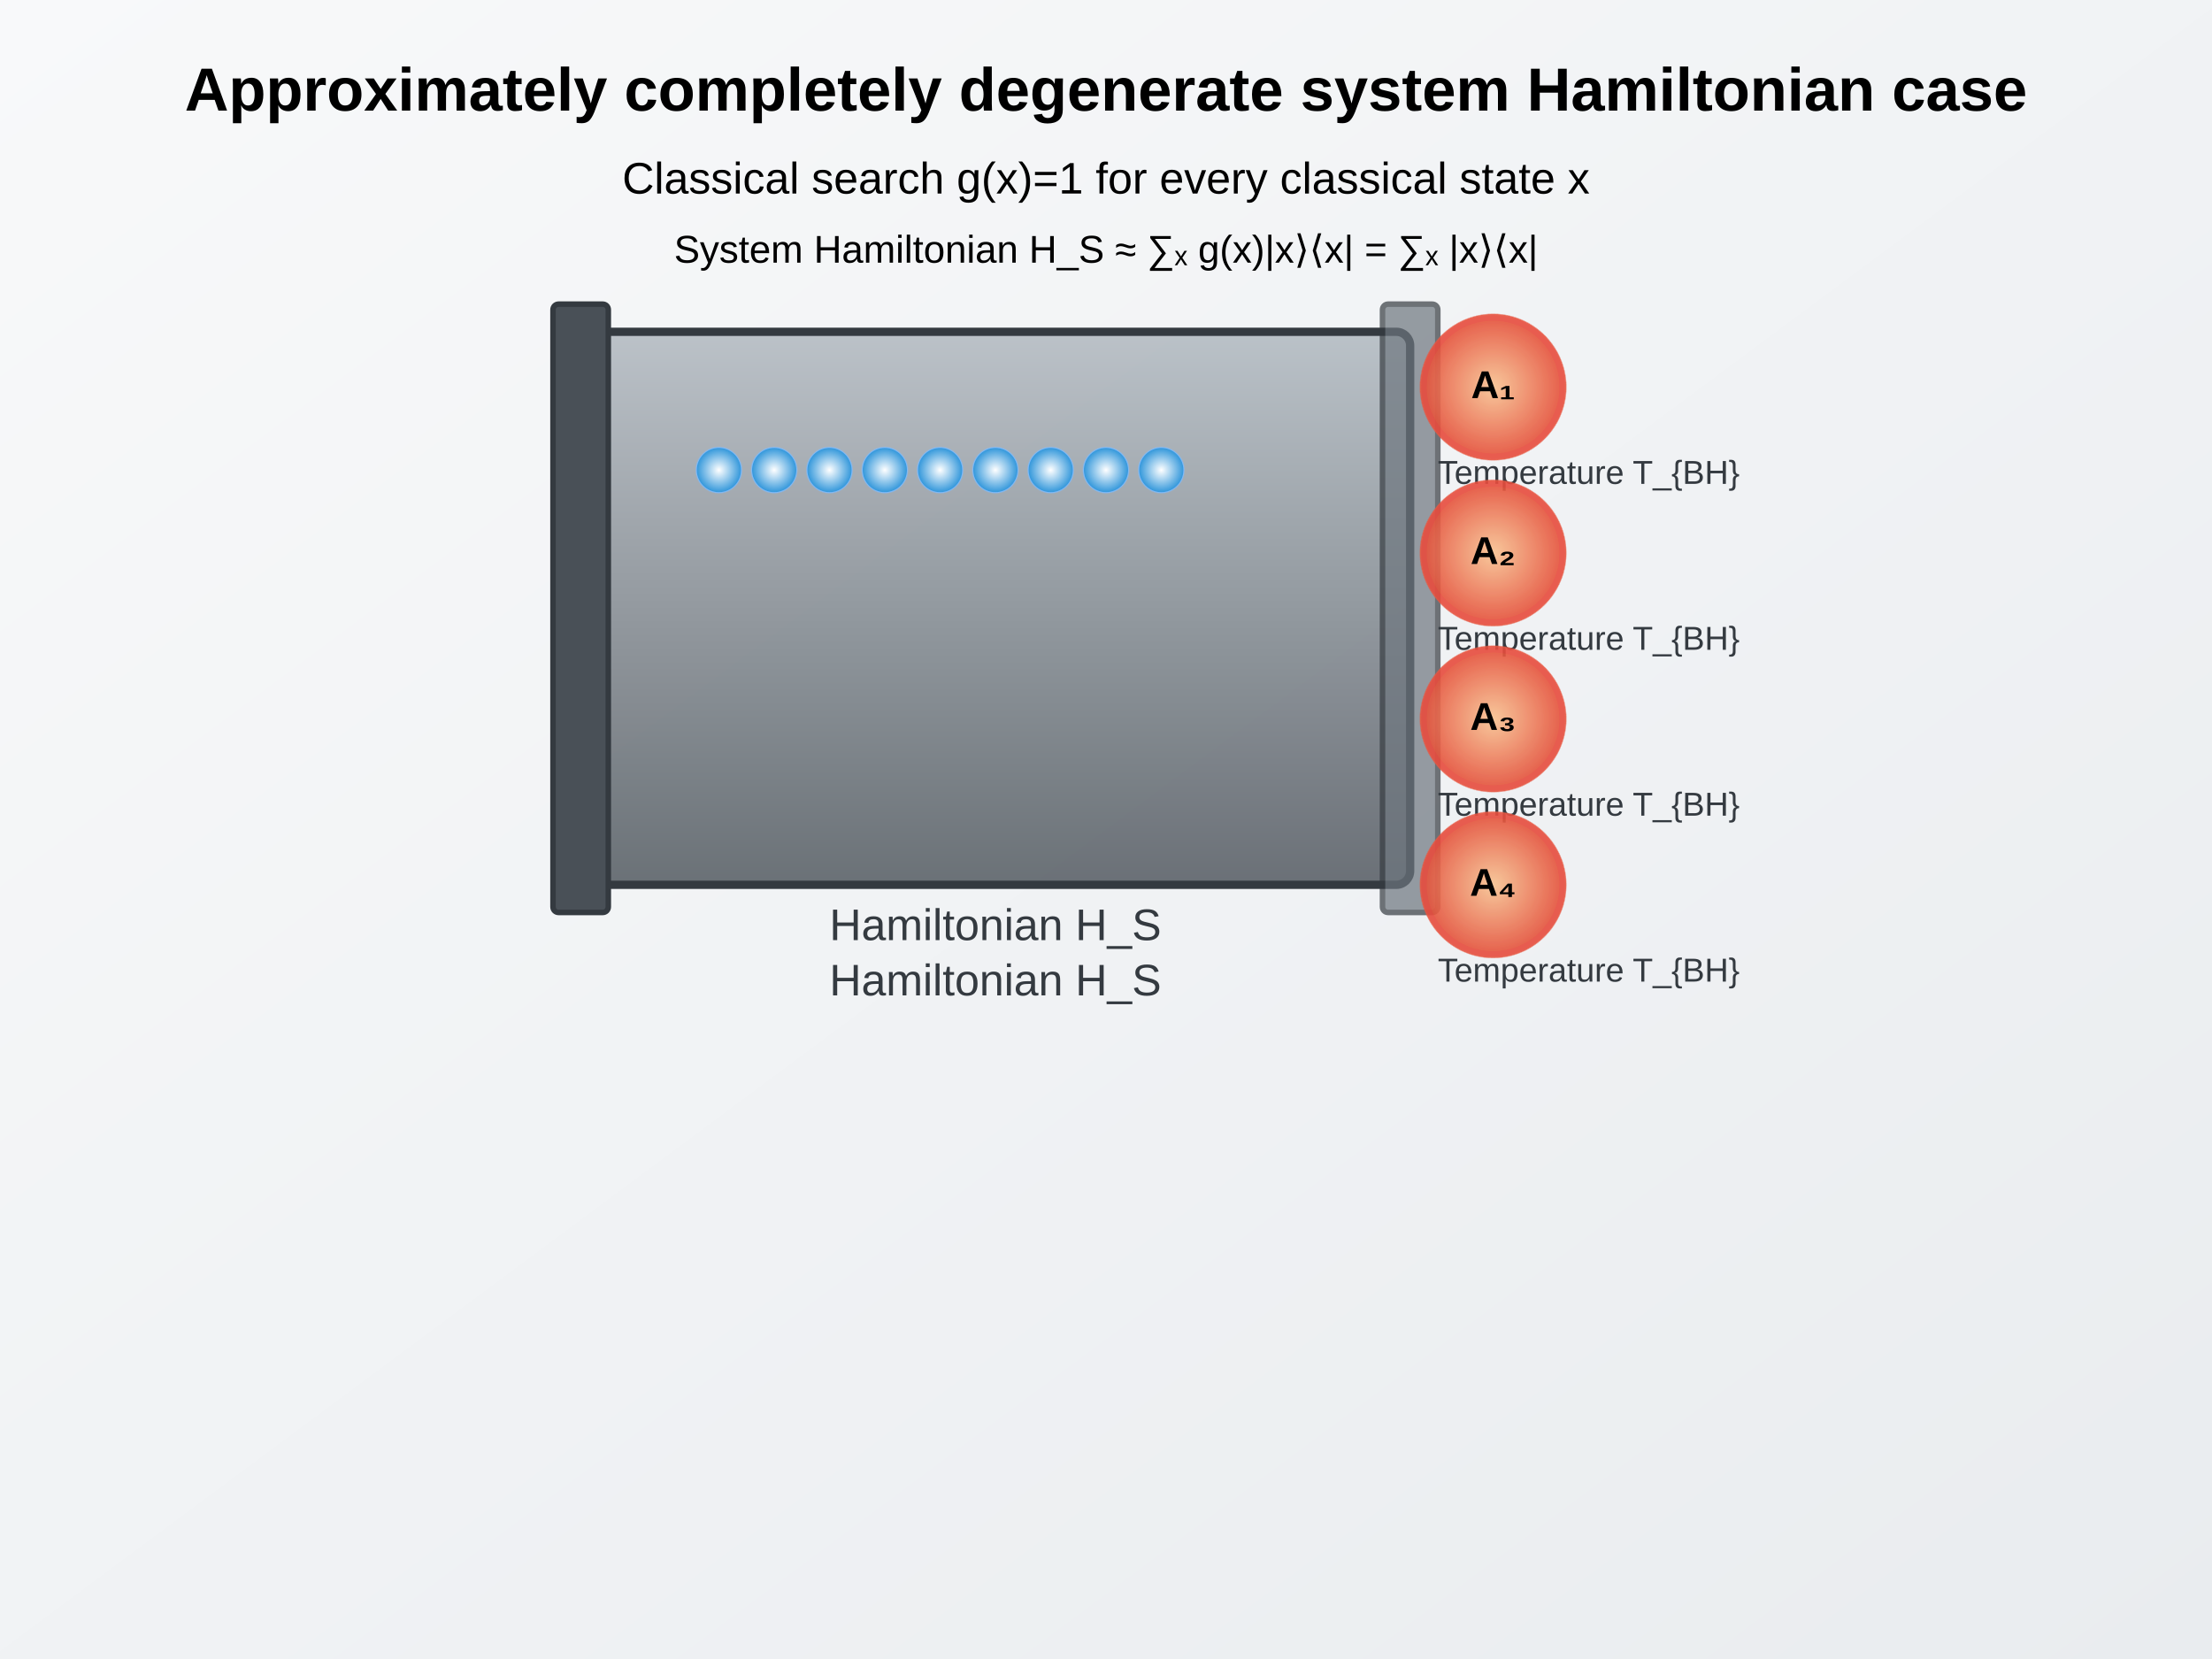
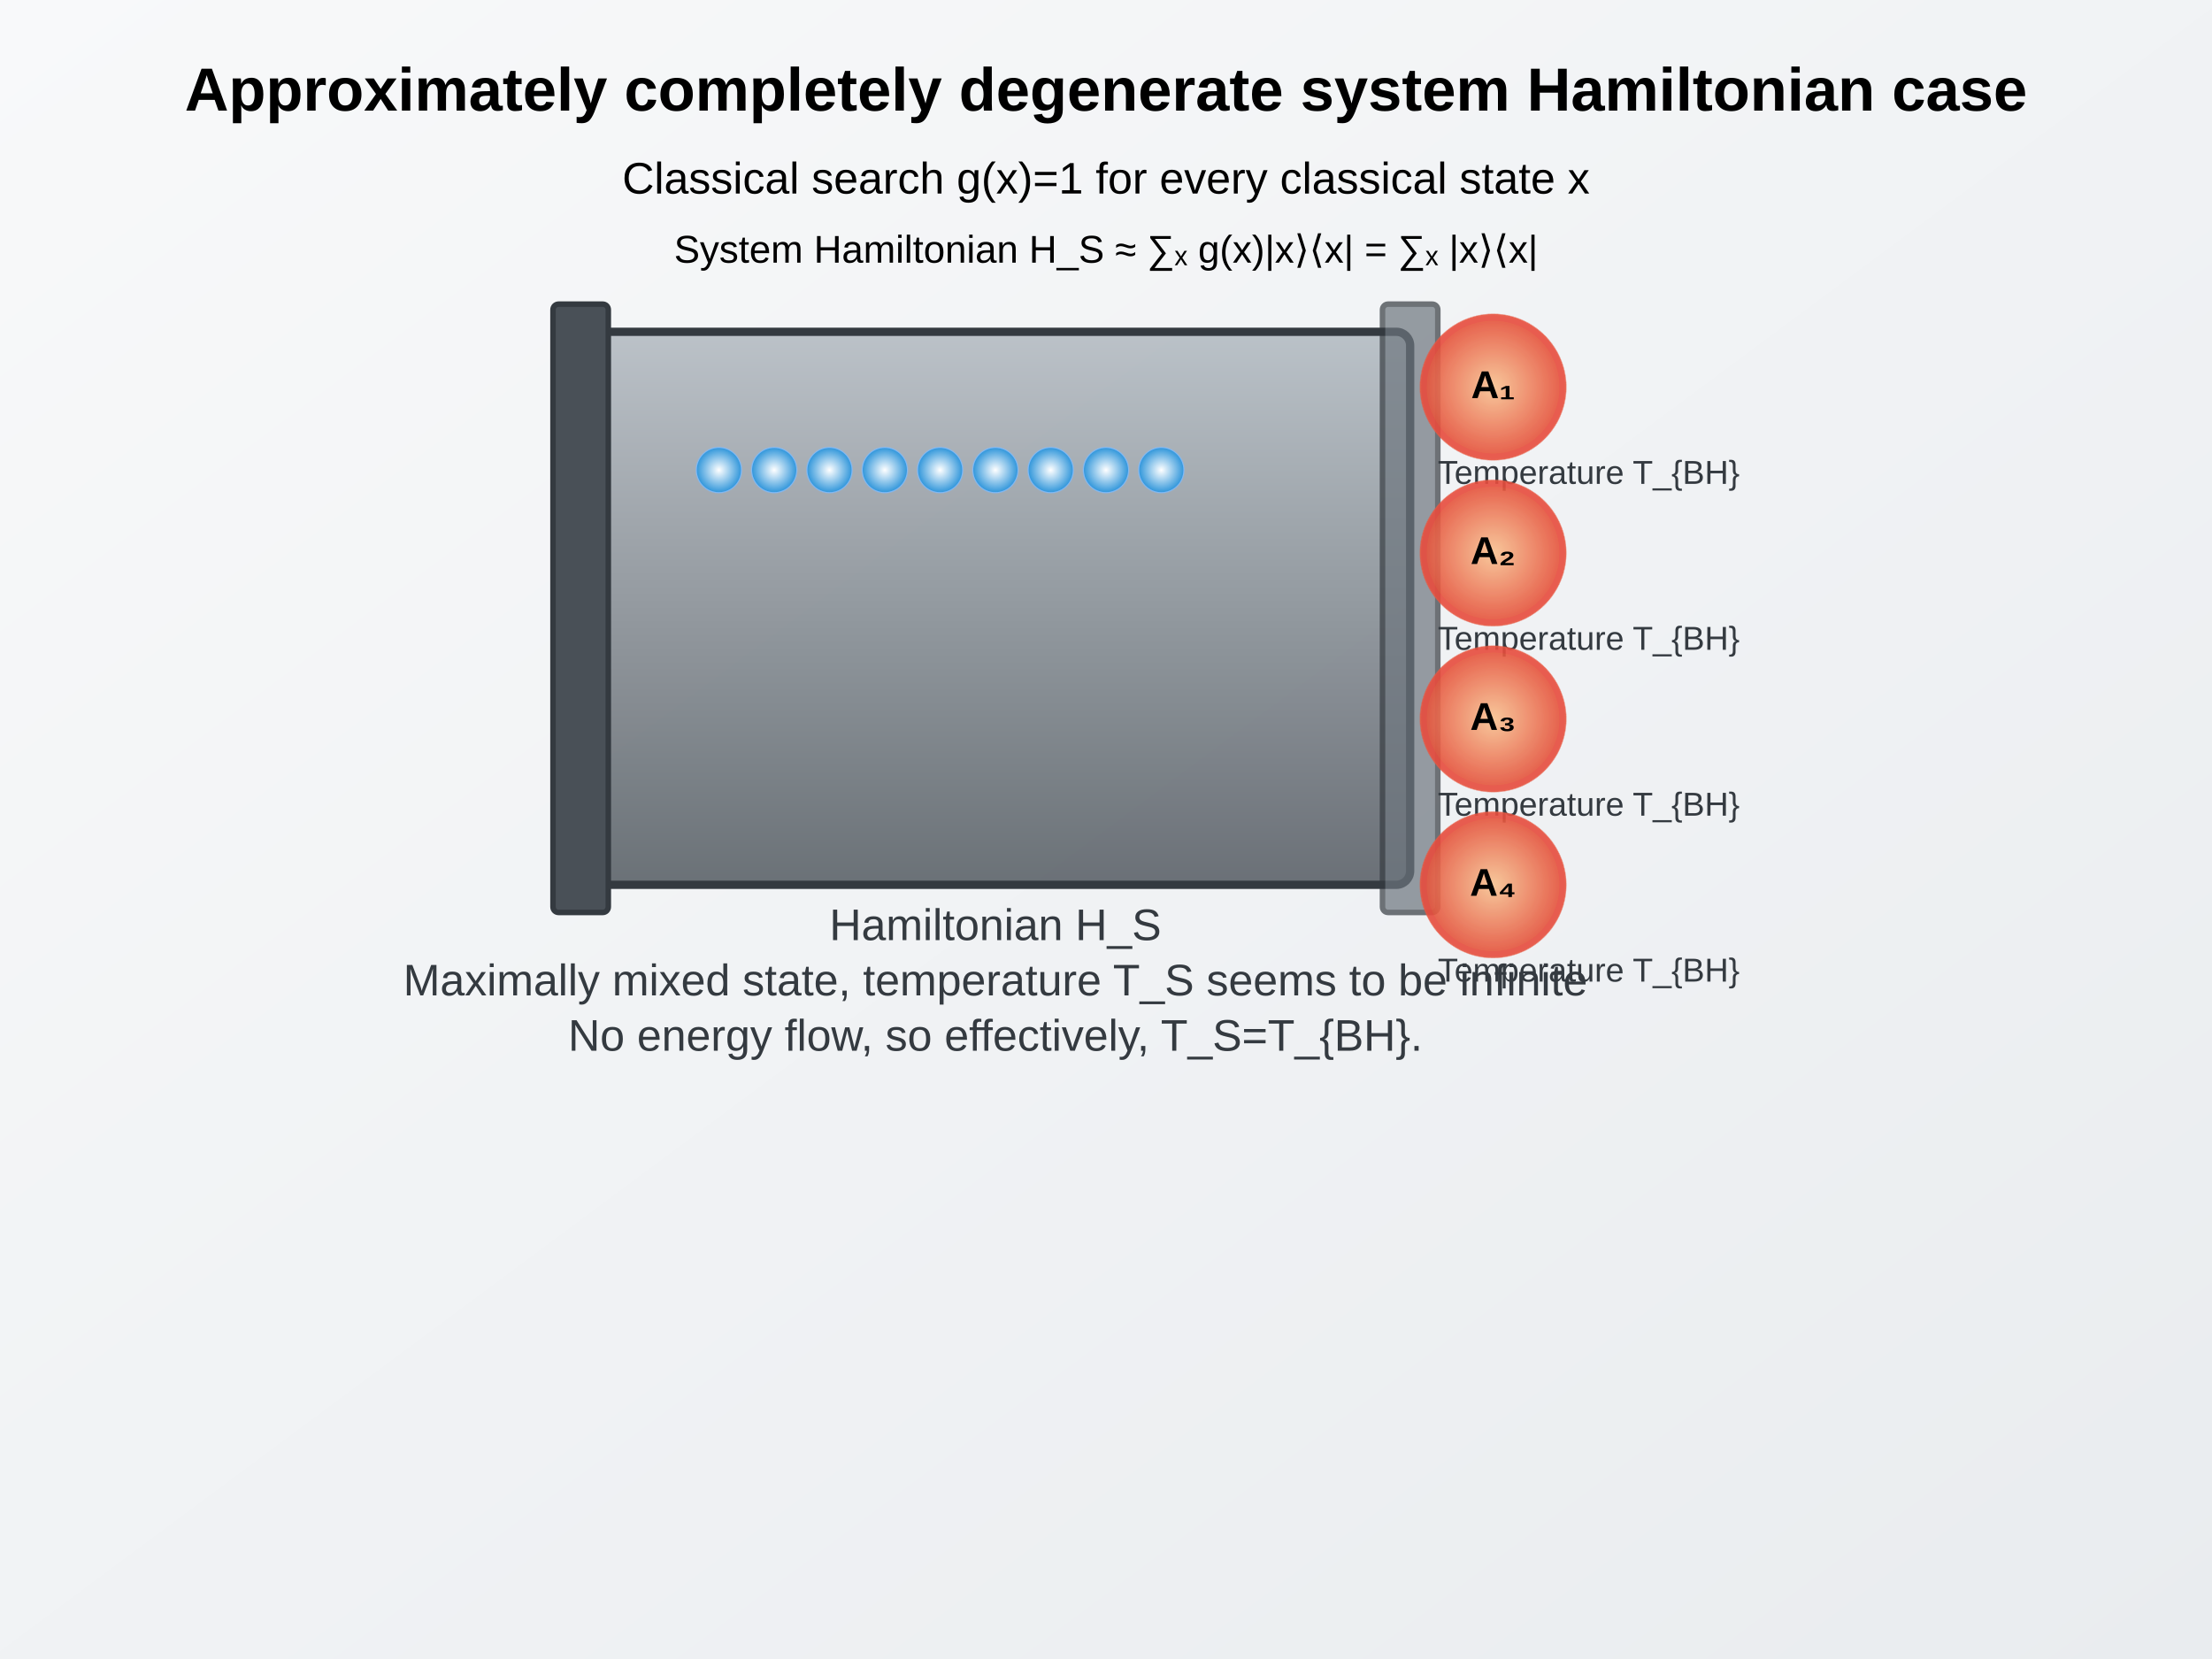
<svg xmlns="http://www.w3.org/2000/svg" viewBox="0 0 800 600">
  <defs>
    <linearGradient id="bg_grad" x1="0%" y1="0%" x2="100%" y2="100%">
      <stop offset="0%" style="stop-color:#f8f9fa;stop-opacity:1" />
      <stop offset="100%" style="stop-color:#e9ecef;stop-opacity:1" />
    </linearGradient>
    <linearGradient id="cavity_grad" x1="0%" y1="0%" x2="0%" y2="100%">
      <stop offset="0%" style="stop-color:#adb5bd;stop-opacity:0.8" />
      <stop offset="100%" style="stop-color:#495057;stop-opacity:0.8" />
    </linearGradient>
    <radialGradient id="atom_grad" cx="50%" cy="50%" r="50%" fx="50%" fy="50%">
      <stop offset="0%" style="stop-color:#f8c291;stop-opacity:1" />
      <stop offset="100%" style="stop-color:#e55039;stop-opacity:1" />
    </radialGradient>
    <radialGradient id="photon_grad" cx="50%" cy="50%" r="50%" fx="50%" fy="50%">
      <stop offset="0%" style="stop-color:#ffffff;stop-opacity:1" />
      <stop offset="100%" style="stop-color:#3498db;stop-opacity:1" />
    </radialGradient>
    <filter id="atom_glow" x="-50%" y="-50%" width="200%" height="200%">
      <feGaussianBlur in="SourceGraphic" stdDeviation="3" result="blur" />
      <feColorMatrix in="blur" type="matrix" values="1 0 0 0 0  0 1 0 0 0  0 0 1 0 0  0 0 0 18 -7" result="glow" />
      <feBlend in="SourceGraphic" in2="glow" mode="normal" />
    </filter>
    <filter id="photon_glow" x="-50%" y="-50%" width="200%" height="200%">
      <feGaussianBlur in="SourceGraphic" stdDeviation="4" result="blur" />
      <feColorMatrix in="blur" type="matrix" values="0 0 0 0 0.2  0 0 0 0 0.5  0 0 1 0 1  0 0 0 20 -7" result="glow" />
      <feBlend in="SourceGraphic" in2="glow" mode="normal" />
    </filter>
  </defs>
  <rect width="800" height="600" fill="url(#bg_grad)" />
  <text x="400" y="40" font-family="Arial" font-size="22" text-anchor="middle" font-weight="bold">
    Approximately completely degenerate system Hamiltonian case
  </text>
  <text x="400" y="70" font-family="Arial" font-size="16" text-anchor="middle">
    Classical search g(x)=1 for every classical state x
  </text>
  <text x="400" y="95" font-family="Arial" font-size="14" text-anchor="middle">
    System Hamiltonian H_S ≈ ∑ₓ g(x)|x⟩⟨x| = ∑ₓ |x⟩⟨x|
  </text>
  <g transform="translate(250, 170)">
    <rect x="-40" y="-50" width="300" height="200" rx="5" ry="5" fill="url(#cavity_grad)" stroke="#343a40" stroke-width="3" />
    <rect x="-50" y="-60" width="20" height="220" rx="2" ry="2" fill="#495057" stroke="#343a40" stroke-width="2" />
    <rect x="250" y="-60" width="20" height="220" rx="2" ry="2" fill="#6c757d" stroke="#343a40" stroke-width="2" opacity="0.7" />
    <circle cx="10" cy="0" r="8" fill="url(#photon_grad)" filter="url(#photon_glow)" />
    <circle cx="30" cy="0" r="8" fill="url(#photon_grad)" filter="url(#photon_glow)" />
    <circle cx="50" cy="0" r="8" fill="url(#photon_grad)" filter="url(#photon_glow)" />
    <circle cx="70" cy="0" r="8" fill="url(#photon_grad)" filter="url(#photon_glow)" />
    <circle cx="90" cy="0" r="8" fill="url(#photon_grad)" filter="url(#photon_glow)" />
    <circle cx="110" cy="0" r="8" fill="url(#photon_grad)" filter="url(#photon_glow)" />
    <circle cx="130" cy="0" r="8" fill="url(#photon_grad)" filter="url(#photon_glow)" />
    <circle cx="150" cy="0" r="8" fill="url(#photon_grad)" filter="url(#photon_glow)" />
    <circle cx="170" cy="0" r="8" fill="url(#photon_grad)" filter="url(#photon_glow)" />
    <text x="110" y="170" font-family="Arial" font-size="16" text-anchor="middle" fill="#343a40">Hamiltonian H_S</text>
-     <text x="110" y="190" font-family="Arial" font-size="16" text-anchor="middle" fill="#343a40">Hamiltonian H_S</text>
+     <text x="110" y="190" font-family="Arial" font-size="16" text-anchor="middle" fill="#343a40">Maximally mixed state, temperature T_S seems to be infinite</text>
+     <text x="110" y="210" font-family="Arial" font-size="16" text-anchor="middle" fill="#343a40">No energy flow, so effectively, T_S=T_{BH}.</text>
  </g>
  <g transform="translate(430, 310)">
    <circle cx="110" cy="-170" r="25" fill="url(#atom_grad)" stroke="#e74c3c" stroke-width="2" filter="url(#atom_glow)" opacity="0.9" />
    <text x="110" y="-170" font-family="Arial" font-size="14" text-anchor="middle" dominant-baseline="middle" font-weight="bold">A₁</text>
    <text x="90" y="-135" font-family="Arial" font-size="12" text-anchor="start" fill="#343a40">Temperature T_{BH}</text>
  </g>
  <g transform="translate(430, 370)">
    <circle cx="110" cy="-170" r="25" fill="url(#atom_grad)" stroke="#e74c3c" stroke-width="2" filter="url(#atom_glow)" opacity="0.9" />
    <text x="110" y="-170" font-family="Arial" font-size="14" text-anchor="middle" dominant-baseline="middle" font-weight="bold">A₂</text>
    <text x="90" y="-135" font-family="Arial" font-size="12" text-anchor="start" fill="#343a40">Temperature T_{BH}</text>
  </g>
  <g transform="translate(430, 430)">
    <circle cx="110" cy="-170" r="25" fill="url(#atom_grad)" stroke="#e74c3c" stroke-width="2" filter="url(#atom_glow)" opacity="0.9" />
    <text x="110" y="-170" font-family="Arial" font-size="14" text-anchor="middle" dominant-baseline="middle" font-weight="bold">A₃</text>
    <text x="90" y="-135" font-family="Arial" font-size="12" text-anchor="start" fill="#343a40">Temperature T_{BH}</text>
  </g>
  <g transform="translate(430, 490)">
    <circle cx="110" cy="-170" r="25" fill="url(#atom_grad)" stroke="#e74c3c" stroke-width="2" filter="url(#atom_glow)" opacity="0.9" />
    <text x="110" y="-170" font-family="Arial" font-size="14" text-anchor="middle" dominant-baseline="middle" font-weight="bold">A₄</text>
    <text x="90" y="-135" font-family="Arial" font-size="12" text-anchor="start" fill="#343a40">Temperature T_{BH}</text>
  </g>
</svg>
